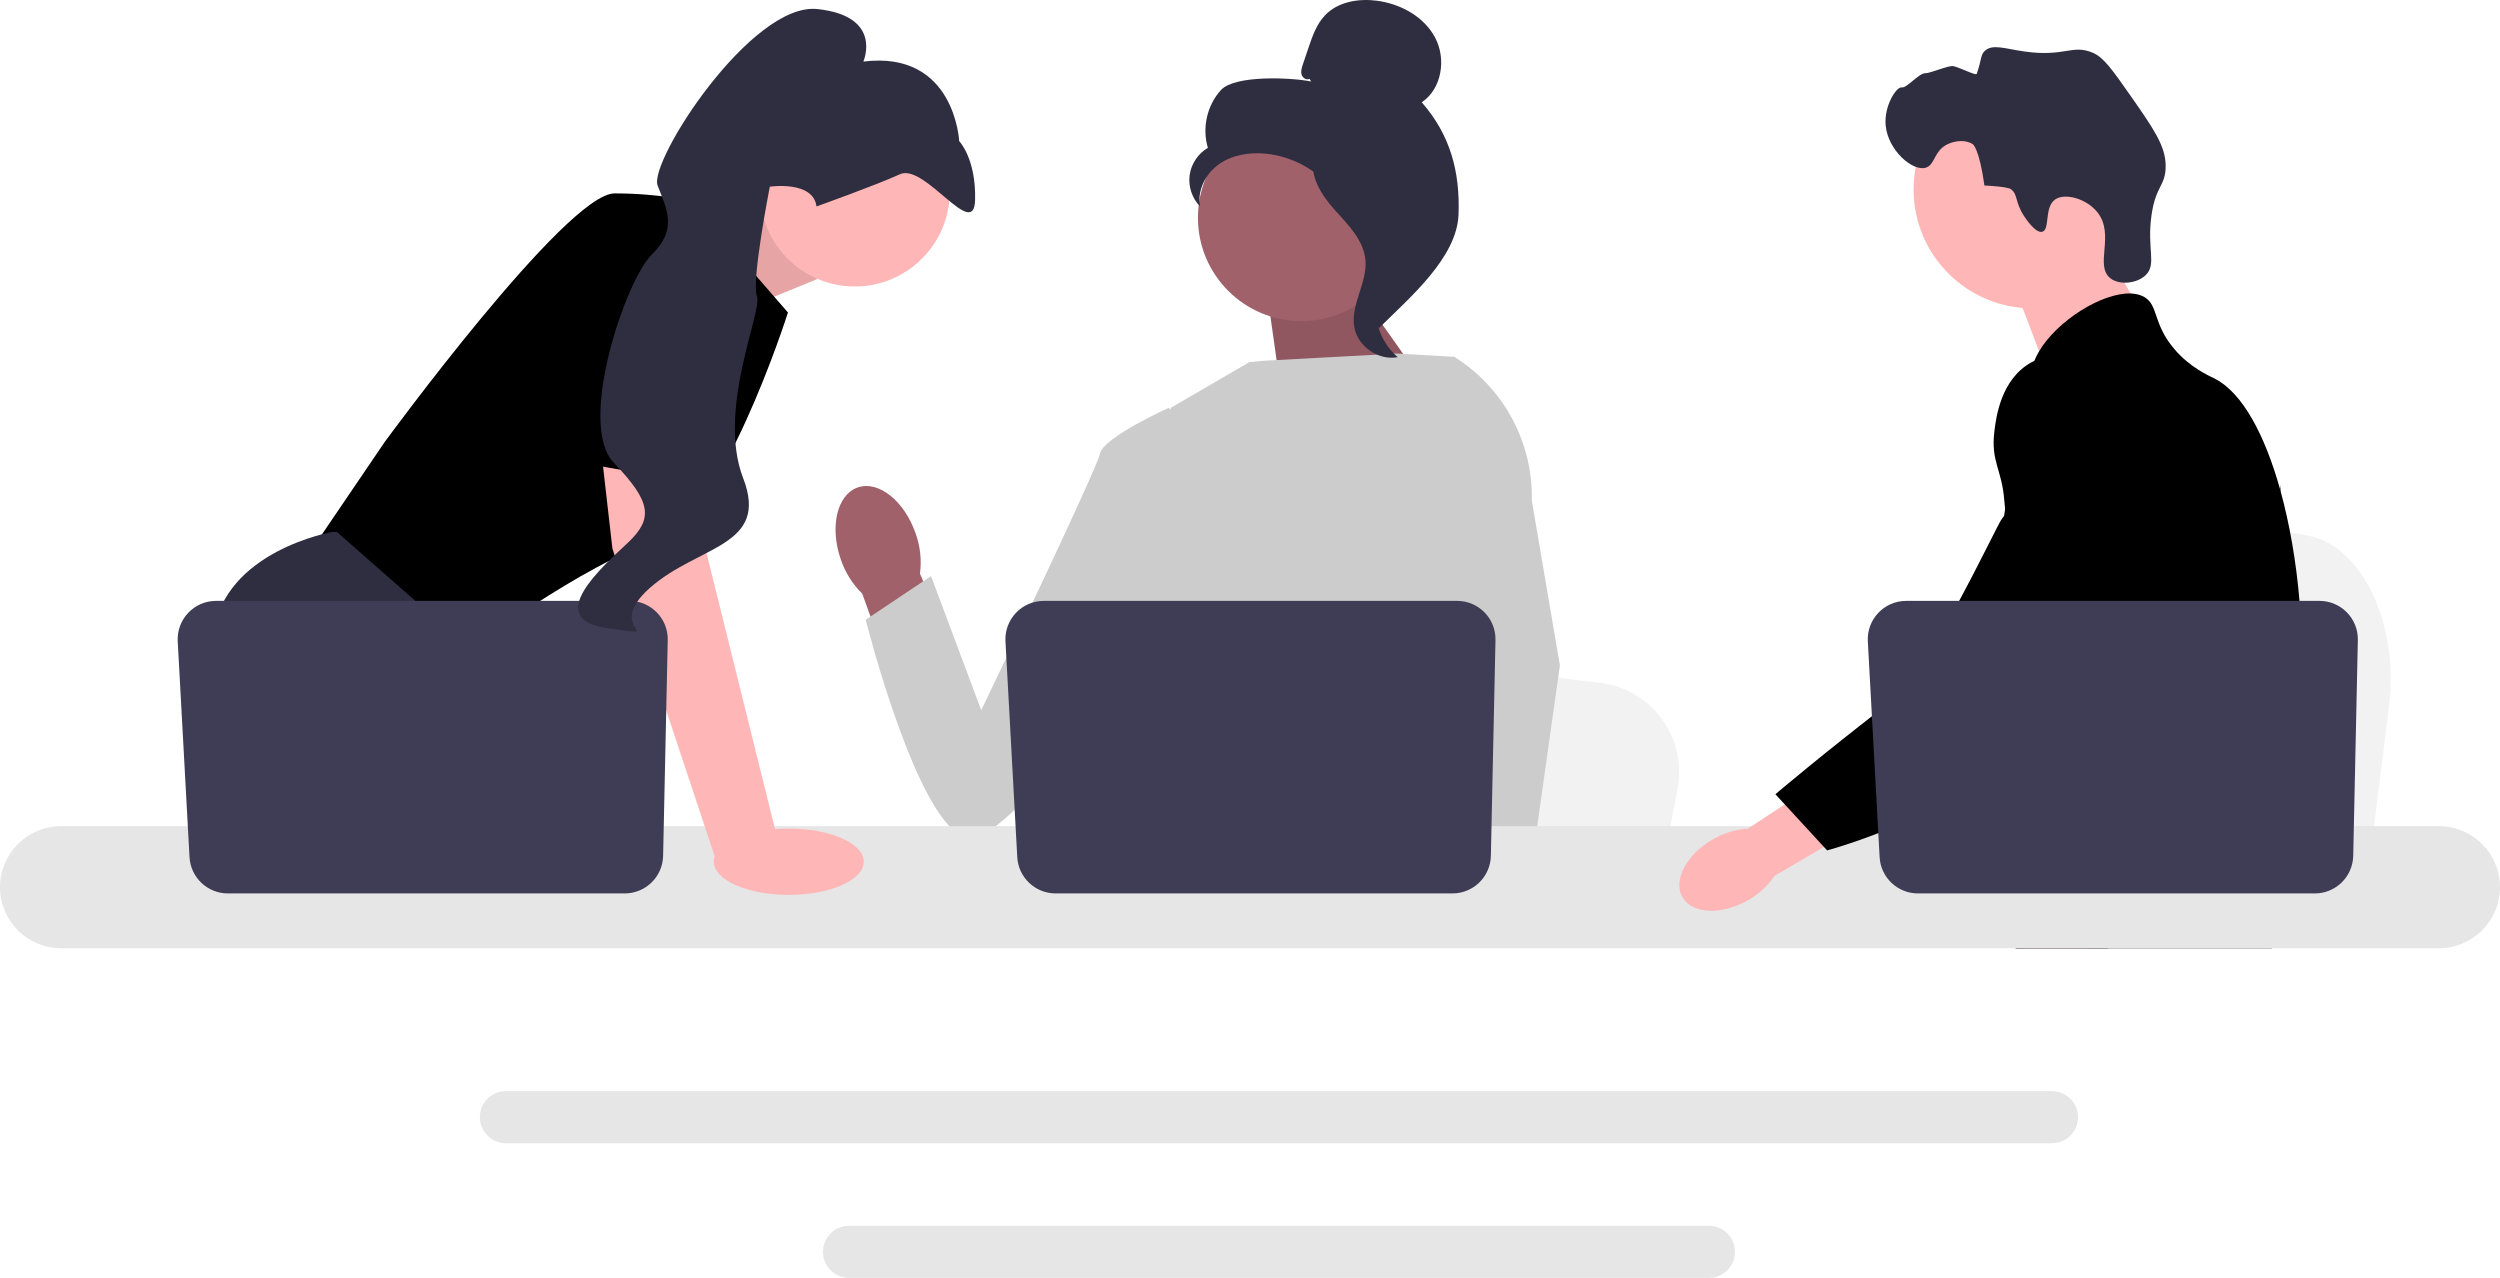
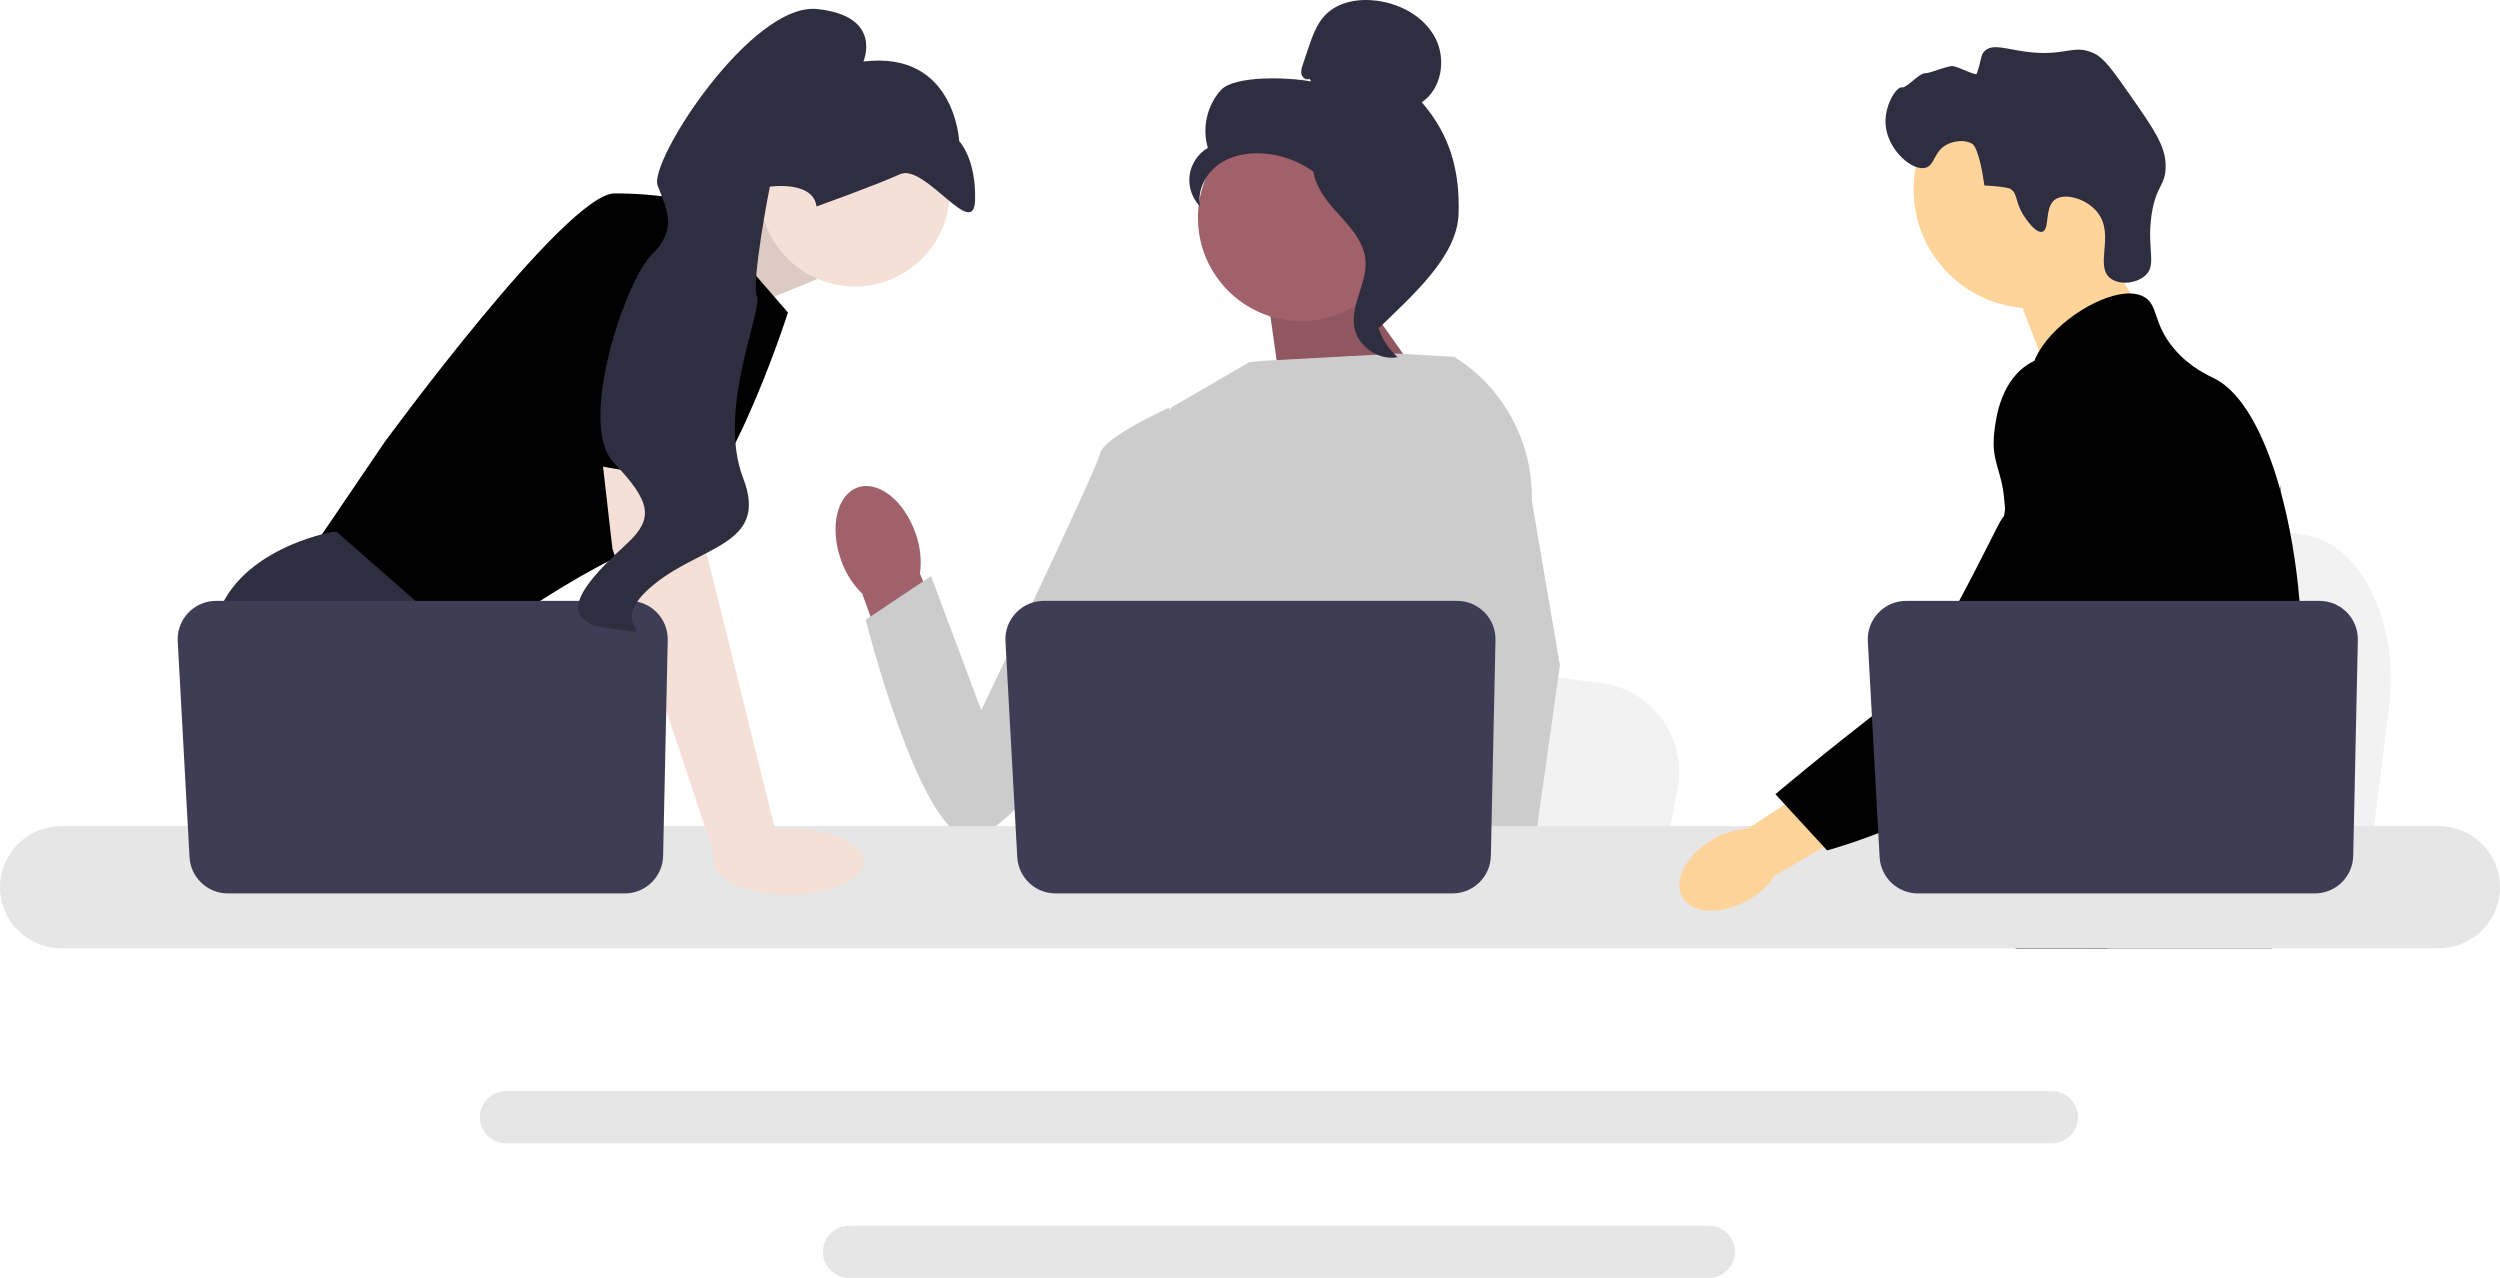
<svg xmlns="http://www.w3.org/2000/svg" width="866.81" height="443.068" viewBox="0 0 866.81 443.068">
  <path d="M828.335,244.952l-2.715,21.622-6.739,53.704h-135.383c1.057-12.037,2.502-29.362,4.046-48.065,.152-1.868,.312-3.748,.464-5.639,3.872-47.014,8.108-100.216,8.108-100.216l17.799,3.316,34.532,6.421,14.071,2.615,37.681,7.017c18.787,3.491,31.71,30.693,28.135,59.226Z" fill="#f2f2f2" />
-   <polygon points="725.93 79.358 742.579 108.492 710.58 131.169 696.93 95.358 725.93 79.358" fill="#ffb6b6" />
-   <circle cx="704.735" cy="65.675" r="41.244" fill="#ffb6b6" />
+   <polygon points="725.93 79.358 742.579 108.492 710.58 131.169 696.93 95.358 725.93 79.358" fill="#FFD49B" />
+   <circle cx="704.735" cy="65.675" r="41.244" fill="#FFD49B" />
  <path d="M701.774,74.896c-3.275-4.984-1.99-7.591-4.731-9.423-0-0-1.103-.737-8.999-1.157h0c-1.768-12.724-3.975-14.267-3.975-14.267-2.543-1.778-6.318-1.201-8.666-.113-4.966,2.3-4.391,7.269-7.735,8.22-4.619,1.314-13.024-6.092-13.852-14.569-.675-6.915,3.78-13.631,5.547-13.276,1.752,.352,5.947-5.003,8.212-4.92,1.547,.056,7.867-2.691,9.567-2.476,1.857,.235,7.978,3.429,8.234,2.699,1.773-5.072,1.252-6.479,2.756-7.93,2.665-2.571,7.026-.781,13.866,.181,14.074,1.978,16.531-2.663,23.743,.483,3.644,1.589,6.692,5.874,12.641,14.38,8.319,11.895,12.479,17.842,12.506,24.779,.027,7.074-3.398,6.625-4.903,17.098-1.675,11.658,1.884,16.989-2.004,20.777-3.005,2.927-9.113,3.622-12.322,1.053-5.494-4.399,1.696-15.012-4.384-22.767-3.732-4.76-11.238-6.878-14.676-4.525-3.888,2.66-1.746,10.469-4.48,11.21-2.341,.634-5.772-4.588-6.343-5.457Z" fill="#2f2e41" />
  <path d="M797.85,237.338c-1.15,19.67-5.72,25.88-7.32,49.11-.35,5.1-.56,11.02-.56,18.08,0,1.8,.01,3.54,.01,5.24,0,3.62-.069,7.04-.49,10.51-.319,2.77-.869,5.56-1.779,8.5h-88.83c-.01-.02-.01-.04-.021-.06-.52-2.26-.85-4.42-1.1-6.49-.08-.66-.15-1.31-.21-1.95-.08-.75-.15-1.49-.22-2.22-.271-2.91-.54-5.66-1.181-8.29-.859-3.63-2.42-7.05-5.62-10.35-1.31-1.35-2.619-2.4-3.899-3.32-.25-.17-.49-.34-.74-.51-3.54-2.43-6.89-4.18-9.79-9.14-.05-.07-.09-.15-.13-.22-.5-.87-1.8-3.15-2.74-6.19-.99-3.16-1.59-7.13-.51-11.19,2.57-9.62,12.09-10.58,19.87-20.3,.84-1.05,1.67-2.21,2.46-3.5,3.52-5.72,4.47-10.76,5.59-16.75,.18-.97,.34-1.93,.47-2.86,.101-.7,.19-1.39,.261-2.07,.619-5.71,.319-10.63-.41-15.03-2.38-14.41-9.4-23.33-4.44-36.26,1.561-4.06,3.771-7.11,6-9.72,4.72-5.53,9.57-9.12,8.73-16.26-.851-7.2-6.311-8.19-6.92-14.48-.311-3.18,.729-6.53,2.68-9.82v-.01c6.24-10.59,21.82-20.34,31.72-20.03,1.83,.05,3.45,.46,4.8,1.25,4.891,2.88,2.851,9.17,10.341,17.99,5.569,6.55,11.869,9.17,14.26,10.41,9.47,4.94,17.17,19.51,22.399,38.14,.04,.14,.08,.28,.12,.43,3.23,11.67,5.511,24.92,6.641,38.36,.479,5.69,.76,11.41,.819,17.07,.051,4.52-.05,8.44-.26,11.93Z" fill="#000000" />
  <g>
    <polygon points="731.331 304.728 729.52 309.768 728.38 312.927 725.74 320.278 722.68 328.778 703.01 328.778 706.31 320.278 707.84 316.318 710.38 309.768 714.64 298.768 731.331 304.728" fill="#ffb6b6" />
    <path d="M790.84,167.827c-.05,.65-.12,1.37-.19,2.15-.779,7.94-2.62,22.15-5.31,38.36-1.42,8.55-3.08,17.66-4.95,26.71-4.02,19.53-9.02,38.76-14.67,51.4-1.01,2.28-2.05,4.34-3.11,6.16-.81,1.39-1.66,2.76-2.55,4.11-2.88,4.43-6.11,8.63-9.46,12.55-.13,.17-.28,.33-.43,.5-.54,.64-1.101,1.27-1.66,1.9-2.74,3.09-5.54,5.97-8.25,8.61-3.3,3.22-6.48,6.07-9.33,8.5h-31.94l-.13-.06-4.6-2.04s1.31-1.54,3.5-4.45c.45-.59,.93-1.24,1.45-1.95,.64-.87,1.33-1.83,2.069-2.87,1.54-2.18,3.29-4.74,5.17-7.64,3.641-5.61,7.79-12.51,11.98-20.5,.48-.93,.97-1.87,1.46-2.82,.01-.03,.03-.06,.04-.09,.83-1.62,1.65-3.29,2.47-4.99,6.95-14.46,8.94-26.46,9.511-30.35,.8-5.5,1.909-13.19,1.609-21.65-.2-5.58-1.01-11.48-2.939-17.34v-.01c-.4-1.23-.851-2.46-1.36-3.68-.91-2.19-1.99-4.35-3.271-6.48-5.649-9.38-10.239-9.77-13.89-19.99-1.08-3.03-3.53-9.87-2.78-17.09v-.01c.091-.89,.24-1.79,.44-2.69v-.01c.05-.25,.12-.51,.19-.76,.569-2.21,1.51-4.4,2.939-6.48,2.79-4.04,6.6-6.44,10.01-7.87l.011-.01c3.939-1.64,7.34-1.99,8-2.05,14.609-1.3,25.939,10.98,32.13,17.69,2.39,2.59,4.58,4.76,6.58,6.53,15.569,13.9,19.84,5.02,20.949,.43,.17-.71,.261-1.32,.311-1.72Z" fill="#000000" />
    <path d="M790.89,167.308c0,.05-.01,.22-.05,.5,.02-.15,.03-.3,.04-.44,0-.03,0-.05,.01-.06Z" fill="#000000" />
  </g>
  <path d="M711.47,378.318H175.42c-4.98,0-9.04,4.05-9.04,9.03,0,4.99,4.06,9.04,9.04,9.04H711.47c4.979,0,9.03-4.05,9.03-9.04,0-4.98-4.051-9.03-9.03-9.03Z" fill="#e6e6e6" />
  <path d="M592.51,424.998H294.37c-4.98,0-9.03,4.05-9.03,9.03s4.05,9.04,9.03,9.04h298.14c4.98,0,9.04-4.06,9.04-9.04s-4.06-9.03-9.04-9.03Z" fill="#e6e6e6" />
-   <polygon points="235.069 81.275 268.853 67.057 283.344 96.762 247.842 111.253 235.069 81.275" fill="#ffb6b6" />
+   <polygon points="235.069 81.275 268.853 67.057 283.344 96.762 247.842 111.253 235.069 81.275" fill="#F5E0D8" />
  <polygon points="235.069 81.275 268.853 67.057 283.344 96.762 247.842 111.253 235.069 81.275" opacity=".1" />
  <path d="M239.872,69.955l33.328,38.4s-23.185,73.177-46.369,79.698-65.932,38.4-65.932,38.4l-53.615-34.777,26.083-38.4s63.034-86.218,79.698-86.218c16.664,0,26.807,2.898,26.807,2.898Z" fill="#000000" />
  <path d="M194.843,320.278H117.261l-4.905-6.557-20.026-26.771-4.608-6.158s-17.389-31.879-13.766-60.86c3.623-28.981,41.298-35.502,41.298-35.502h1.55l46.123,40.53-2.753,37.719,14.606,24.272,20.062,33.328Z" fill="#2f2e41" />
  <polygon points="133.15 320.278 112.356 320.278 112.356 289.486 133.15 320.278" fill="#2f2e41" />
  <path d="M581.644,273.532l-2.587,13.418-6.419,33.328h-128.958c1.007-7.47,2.384-18.222,3.854-29.829,.145-1.159,.297-2.326,.442-3.499,3.688-29.177,7.723-62.193,7.723-62.193l16.954,2.058,32.893,3.985,13.404,1.623,35.893,4.354c17.896,2.166,30.205,19.048,26.8,36.755Z" fill="#f2f2f2" />
  <path d="M764.144,320.278h-69.945c1.065-1.253,1.666-1.978,1.666-1.978l20.968-3.463,43.203-7.129s1.971,5.093,4.108,12.571Z" fill="#2f2e41" />
  <polygon points="467.455 95.766 497.873 138.784 444.814 140.369 439.119 99.942 467.455 95.766" fill="#a0616a" />
  <polygon points="467.455 95.766 497.873 138.784 444.814 140.369 439.119 99.942 467.455 95.766" opacity=".1" />
  <path id="uuid-ae755ff6-bb09-410e-86b1-7d1b81a37005-665" d="M317.446,184.896c-3.903-11.259-12.876-18.372-20.041-15.887-7.165,2.485-9.808,13.625-5.902,24.888,1.499,4.52,4.058,8.616,7.464,11.945l17.14,47.497,22.117-8.518-19.245-45.919c.615-4.724,.089-9.526-1.533-14.005Z" fill="#a0616a" />
  <path d="M523.347,162.977l-.042,43.841-4.079,16.193-8.39,33.306-6.108,30.633-4.55,22.822-1.623,8.151c-1.224,.819-2.442,1.601-3.659,2.355h-105.976c-6.021-3.615-9.39-6.427-9.39-6.427,0,0,1.666-1.565,3.572-4.079,3.217-4.246,7.108-11.201,4.724-17.845-.5-1.391-.63-3.086-.478-4.977,.971-12.476,14.056-33.574,14.056-33.574l-2.71-31.314-1.188-13.722,8.378-66.91,27.307-15.874,4.714-.456,46.536-2.514,19.234,1.108,.877,.239,18.794,39.045Z" fill="#ccc" />
  <g>
    <polygon points="525.414 320.278 502.229 320.278 501.208 309.772 501.186 309.562 507.75 309.113 524.827 307.947 525.124 314.235 525.356 319.061 525.414 320.278" fill="#ffb6b6" />
    <path d="M531.121,173.576l9.739,57.143-7.948,56.23-1.239,8.752-2.188,15.454-.674,4.753,.022,.514,.167,3.855h-27.532l-1.014-10.506-.087-.942-2.072-21.518-.036-.362-4.398-45.63,8.622-32.98,.638-2.427v-.007l3.751-56.469-2.905-25.663-.029-.239c.058,.036,.109,.073,.167,.109,.152,.094,.304,.188,.449,.29,16.925,10.737,27.01,29.575,26.568,49.644Z" fill="#ccc" />
  </g>
  <path d="M415.748,152.379l-10.587-10.951s-22.664,10.218-23.794,15.886c-1.13,5.669-41.146,88.926-41.146,88.926l-17.41-46.499-22.662,15.13s18.184,72.192,35.19,75.581,74.002-85.446,74.002-85.446l6.408-52.628Z" fill="#ccc" />
  <path d="M845.64,286.447H21.16c-11.67,0-21.16,9.5-21.16,21.17s9.49,21.16,21.16,21.16H845.64c11.67,0,21.17-9.49,21.17-21.16s-9.5-21.17-21.17-21.17Z" fill="#e6e6e6" />
  <path d="M518.522,221.94l-1.603,74.802c-.155,7.241-6.07,13.03-13.312,13.03h-137.603c-7.071,0-12.91-5.528-13.296-12.589l-4.089-74.802c-.417-7.628,5.656-14.042,13.296-14.042h143.295c7.466,0,13.472,6.137,13.312,13.601Z" fill="#3f3d56" />
-   <circle cx="296.385" cy="66.41" r="32.922" fill="#ffb6b6" />
-   <polygon points="241.321 152.551 244.944 191.675 269.578 290.935 248.296 298.394 212.34 190.226 207.374 146.755 241.321 152.551" fill="#ffb6b6" />
+   <circle cx="296.385" cy="66.41" r="32.922" fill="#F5E0D8" />
+   <polygon points="241.321 152.551 244.944 191.675 269.578 290.935 248.296 298.394 212.34 190.226 207.374 146.755 241.321 152.551" fill="#F5E0D8" />
  <path d="M231.522,221.94l-1.603,74.802c-.155,7.241-6.07,13.03-13.312,13.03H79.004c-7.071,0-12.91-5.528-13.296-12.589l-4.089-74.802c-.417-7.628,5.656-14.042,13.296-14.042H218.21c7.466,0,13.472,6.137,13.312,13.601Z" fill="#3f3d56" />
-   <ellipse cx="273.5" cy="298.778" rx="26" ry="11.5" fill="#ffb6b6" />
+   <ellipse cx="273.5" cy="298.778" rx="26" ry="11.5" fill="#F5E0D8" />
  <path d="M190.242,158.532l14.853-79.158s41.298-5.796,42.747,7.97-1.035,81.042-1.035,81.042l-56.564-9.853Z" fill="#000000" />
  <path d="M283.095,71.586s20.365-7.268,28.956-11.179c8.591-3.911,25.657,23.366,26.037,8.96,.38-14.406-5.518-20.447-5.518-20.447,0,0-1.473-31.515-33.223-27.575,0,0,6.984-15.767-15.941-18.205-22.925-2.438-58.589,52.921-55.395,61.194,3.194,8.273,7.023,15.113-2.039,23.959-9.062,8.846-26.03,58.769-13.12,72.203,12.91,13.434,13.758,19.264,4.912,27.621-8.846,8.358-29.754,26.53-7.147,29.685,22.607,3.155-2.068,.799,14.786-14.026,16.854-14.825,41.447-14.219,32.265-38.005-9.183-23.785,6.771-57.869,4.775-63.04-1.996-5.171,4.473-38.005,4.473-38.005,0,0,15.055-2.212,16.181,6.86Z" fill="#2f2e41" />
  <g>
    <circle cx="451.191" cy="75.499" r="35.838" fill="#a0616a" />
    <path d="M454.051,27.317c-1.037,.605-2.426-.311-2.759-1.464-.333-1.154,.055-2.379,.439-3.516l1.934-5.727c1.371-4.062,2.827-8.266,5.797-11.357,4.483-4.666,11.607-5.853,18.02-4.993,8.236,1.104,16.362,5.564,20.191,12.939,3.829,7.375,2.199,17.665-4.72,22.266,9.862,11.303,13.3,23.901,12.757,38.892-.543,14.991-16.879,28.788-27.533,39.348-2.379-1.442-4.542-8.201-3.234-10.656,1.308-2.455-.566-5.3,1.054-7.561,1.62-2.262,2.976,1.34,1.338-.909-1.034-1.419,3.001-4.684,1.464-5.533-7.432-4.108-9.903-13.371-14.571-20.465-5.63-8.556-15.265-14.35-25.462-15.312-5.617-.53-11.55,.43-16.154,3.691-4.604,3.261-7.585,9.089-6.517,14.629-2.765-2.808-4.141-6.922-3.622-10.828,.519-3.906,2.922-7.518,6.325-9.506-2.069-6.841-.297-14.711,4.505-20.005,4.802-5.294,24.28-4.392,31.291-2.999l-.542-.93Z" fill="#2f2e41" />
    <path d="M455.14,53.475c9.285,1.002,15.989,9.045,21.65,16.473,3.263,4.281,6.681,9.009,6.599,14.391-.083,5.441-3.721,10.109-5.46,15.265-2.842,8.429-.072,18.457,6.693,24.233-6.685,1.269-13.911-3.744-15.065-10.449-1.343-7.806,4.574-15.34,3.873-23.23-.617-6.951-6.095-12.301-10.752-17.498-4.657-5.197-9.03-12.094-6.888-18.735l-.65-.45Z" fill="#2f2e41" />
  </g>
  <g>
-     <path id="uuid-aec20554-f6ec-4c5b-9d97-717cd04239bf-666" d="M593.947,290.977c-9.197,5.231-13.952,14.216-10.623,20.069,3.33,5.852,13.483,6.355,22.683,1.121,3.703-2.04,6.864-4.938,9.218-8.45l38.687-22.656-11.019-17.928-36.969,24.238c-4.223,.228-8.331,1.465-11.978,3.607Z" fill="#ffb6b6" />
+     <path id="uuid-aec20554-f6ec-4c5b-9d97-717cd04239bf-666" d="M593.947,290.977c-9.197,5.231-13.952,14.216-10.623,20.069,3.33,5.852,13.483,6.355,22.683,1.121,3.703-2.04,6.864-4.938,9.218-8.45l38.687-22.656-11.019-17.928-36.969,24.238c-4.223,.228-8.331,1.465-11.978,3.607Z" fill="#FFD49B" />
    <path d="M724.935,124.841c-1.156-.458-11.3-4.3-20.561,.772-10.638,5.826-12.281,19.126-12.858,23.791-1.331,10.776,2.591,13.191,3.419,24.101,1.549,20.41,5.633-2.874-.889,6.442-2.258,3.225-25.317,53.198-38.034,62.986-24.733,19.037-40.439,32.444-40.439,32.444l17.93,19.477s28.333-7.549,53.376-23.81c25.688-16.68,38.532-25.02,48.469-41.335,.856-1.405,21.331-36.176,10.335-74.624-2.508-8.77-7.104-24.839-20.747-30.245Z" fill="#000000" />
  </g>
  <path d="M817.522,221.94l-1.603,74.802c-.155,7.241-6.07,13.03-13.312,13.03h-137.603c-7.071,0-12.91-5.528-13.296-12.589l-4.089-74.802c-.417-7.628,5.656-14.042,13.296-14.042h143.295c7.466,0,13.472,6.137,13.312,13.601Z" fill="#3f3d56" />
</svg>
